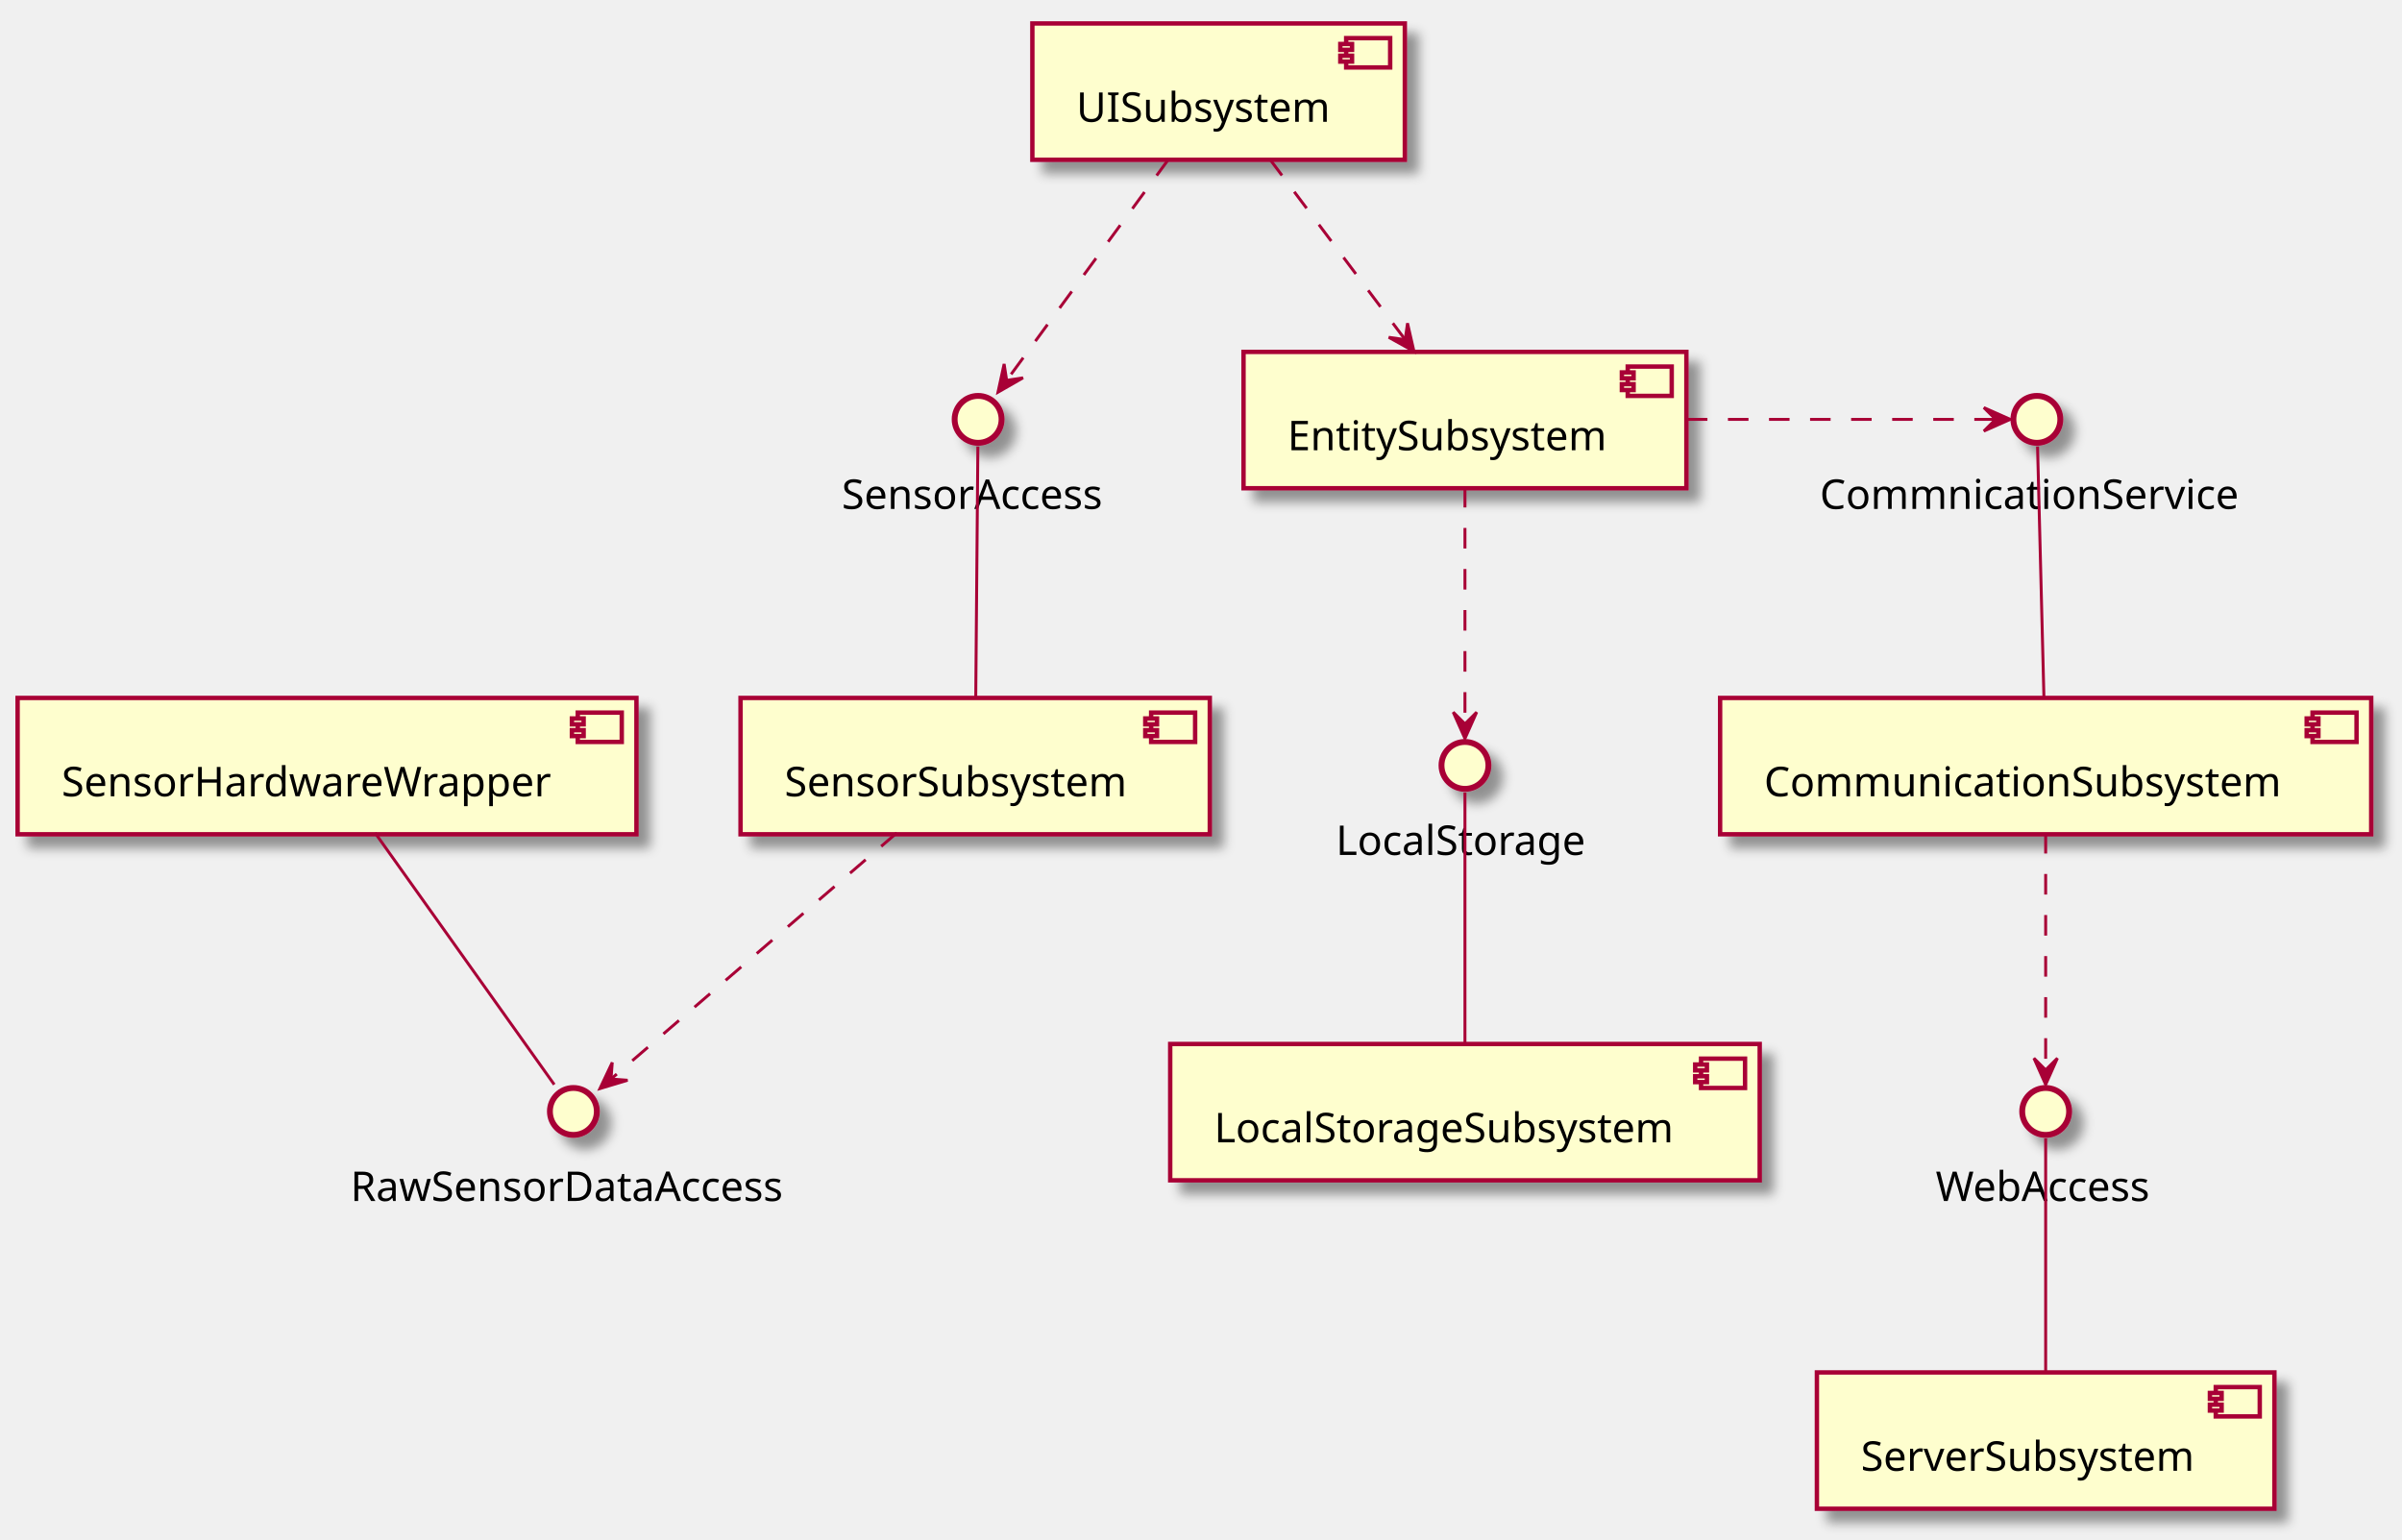
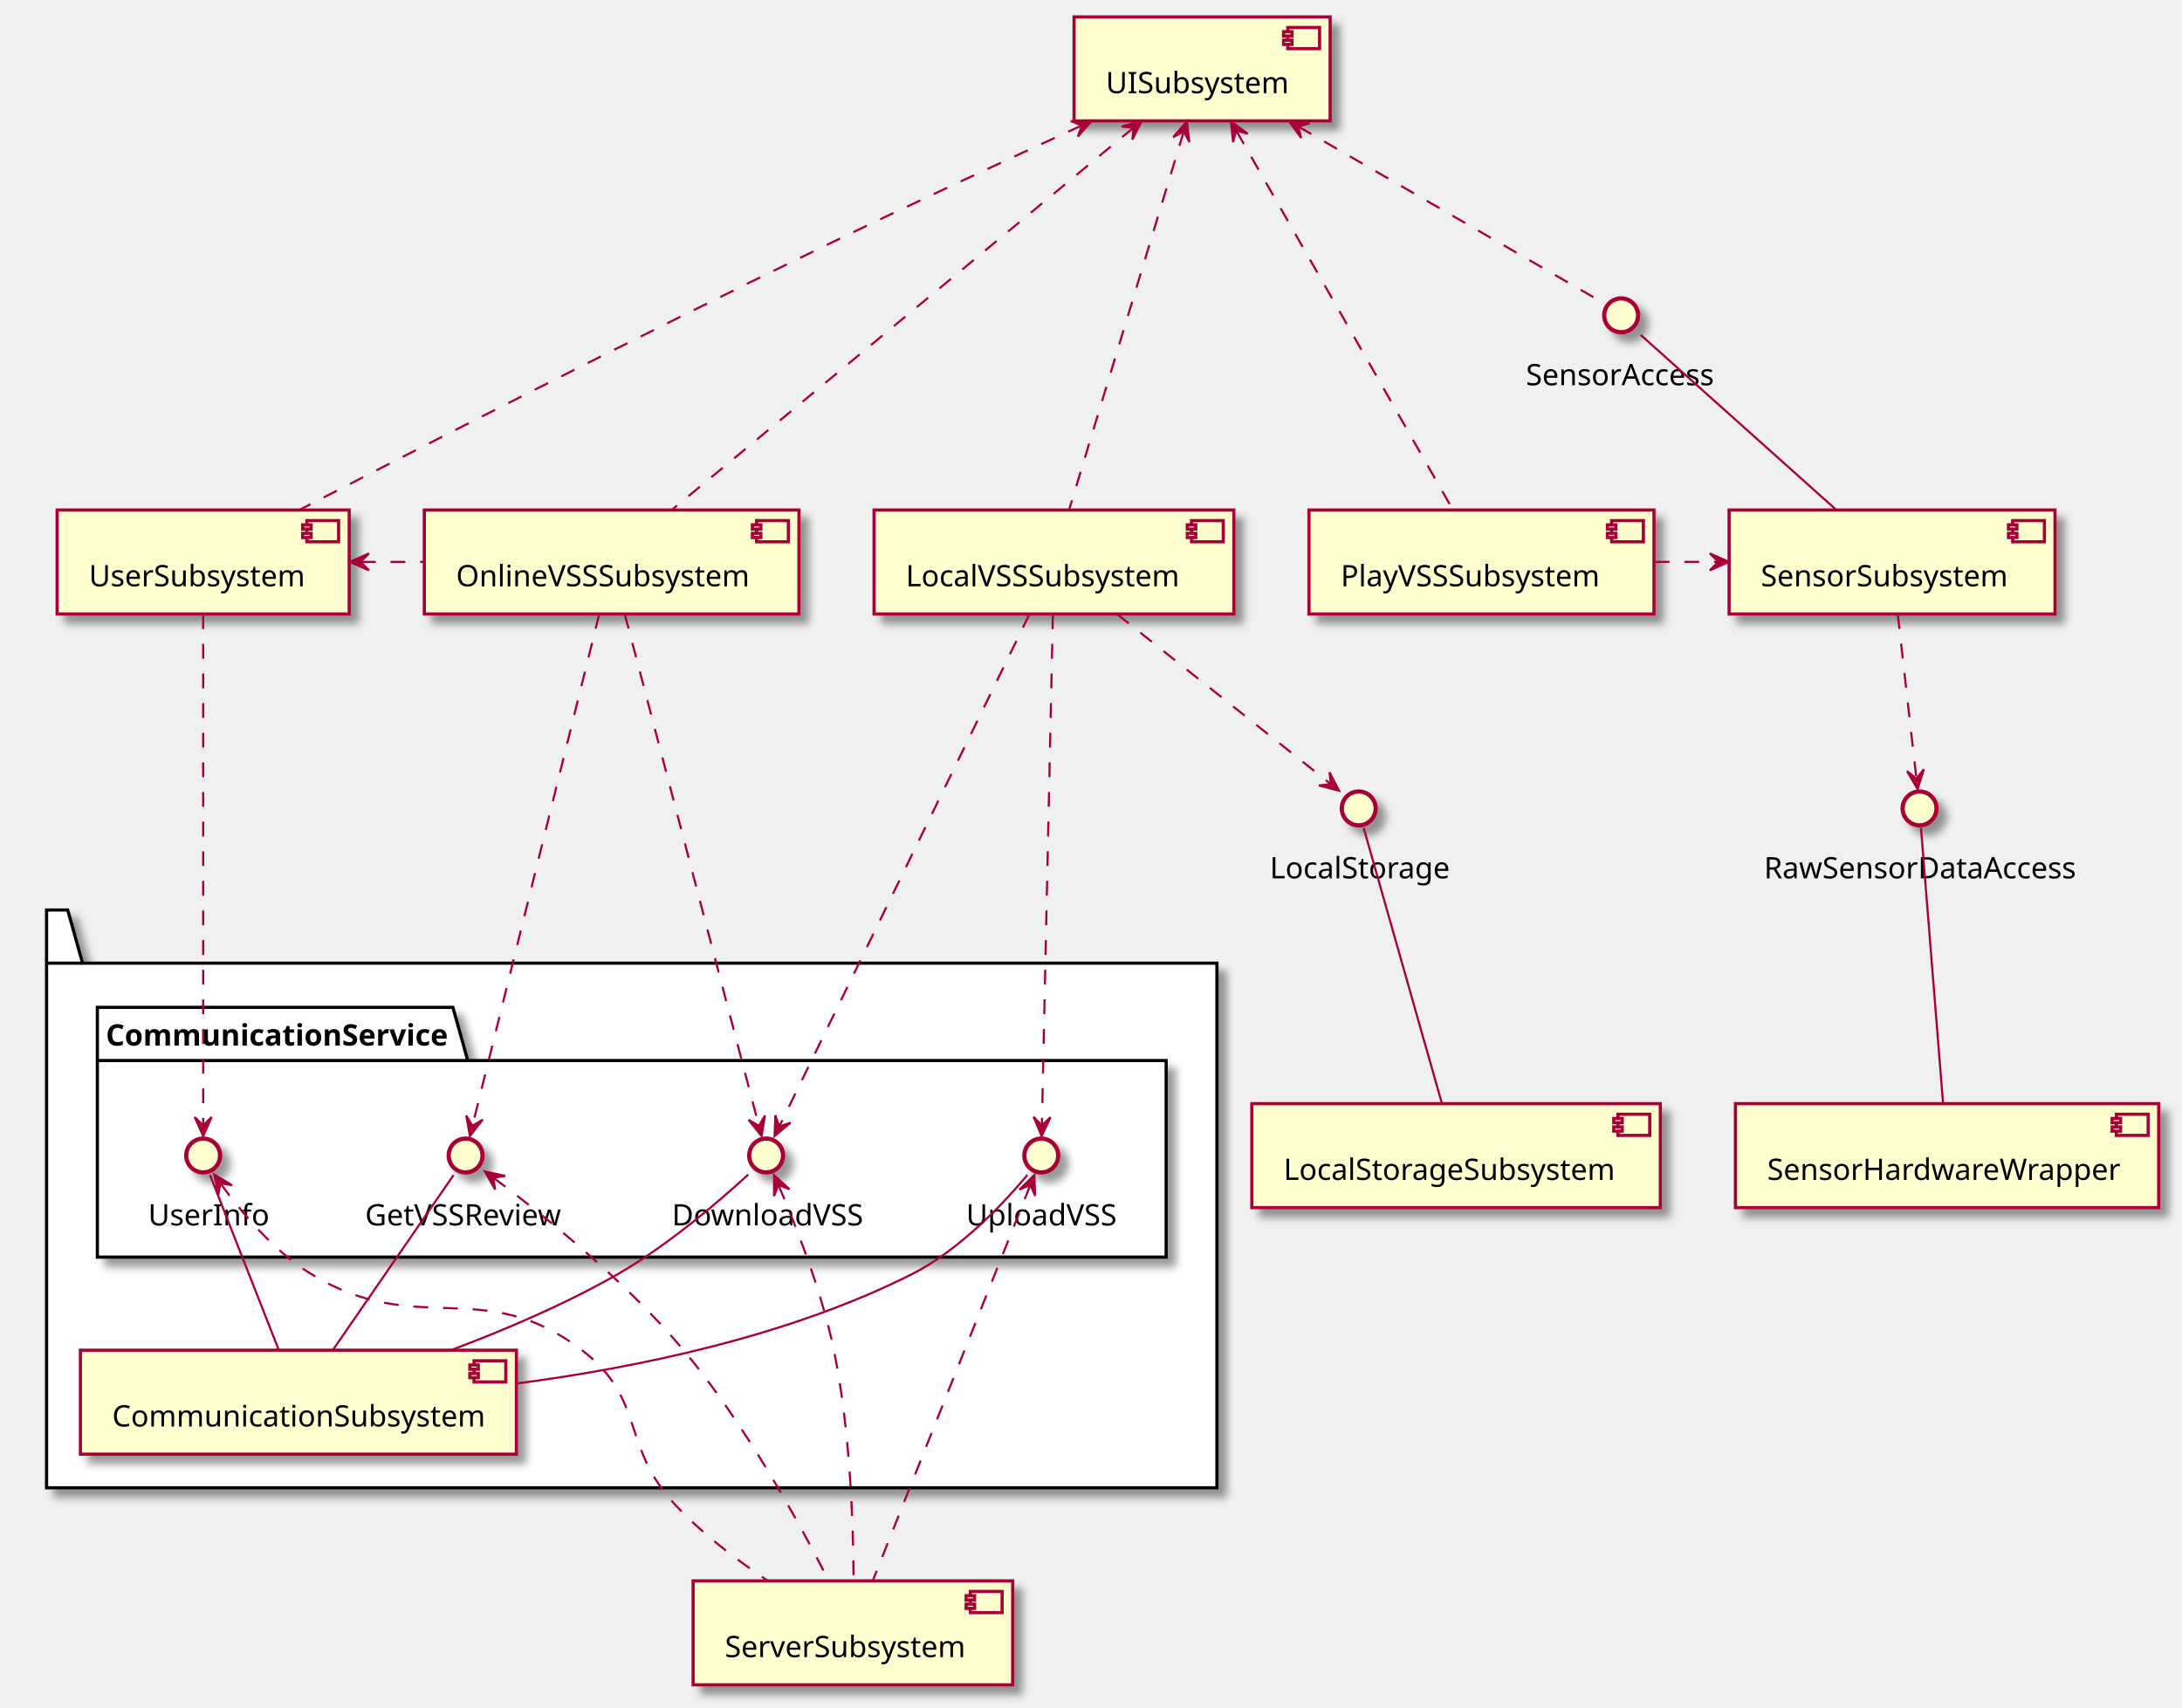
- <svg xmlns="http://www.w3.org/2000/svg" contentScriptType="application/ecmascript" contentStyleType="text/css" height="525px" preserveAspectRatio="none" style="width:819px;height:525px;" version="1.1" viewBox="0 0 819 525" width="819px" zoomAndPan="magnify">
+ <svg xmlns="http://www.w3.org/2000/svg" contentScriptType="application/ecmascript" contentStyleType="text/css" height="807px" preserveAspectRatio="none" style="width:1031px;height:807px;" version="1.1" viewBox="0 0 1031 807" width="1031px" zoomAndPan="magnify">
  <defs>
-     <filter height="300%" id="fuq2fgf0wqocr" width="300%" x="-1" y="-1">
+     <filter height="300%" id="f1hab7q4bra038" width="300%" x="-1" y="-1">
      <feGaussianBlur result="blurOut" stdDeviation="2.0" />
      <feColorMatrix in="blurOut" result="blurOut2" type="matrix" values="0 0 0 0 0 0 0 0 0 0 0 0 0 0 0 0 0 0 .4 0" />
      <feOffset dx="4.0" dy="4.0" in="blurOut2" result="blurOut3" />
      <feBlend in="SourceGraphic" in2="blurOut3" mode="normal" />
    </filter>
  </defs>
  <g>
-     <ellipse cx="697.5" cy="379" fill="#FEFECE" filter="url(#fuq2fgf0wqocr)" rx="8" ry="8" style="stroke: #A80036; stroke-width: 2.0;" />
-     <text fill="#000000" font-family="sans-serif" font-size="14" lengthAdjust="spacingAndGlyphs" textLength="75" x="660" y="409.535">WebAccess</text>
-     <ellipse cx="694.5" cy="143" fill="#FEFECE" filter="url(#fuq2fgf0wqocr)" rx="8" ry="8" style="stroke: #A80036; stroke-width: 2.0;" />
-     <text fill="#000000" font-family="sans-serif" font-size="14" lengthAdjust="spacingAndGlyphs" textLength="148" x="620.5" y="173.535">CommnicationService</text>
-     <ellipse cx="499.5" cy="261" fill="#FEFECE" filter="url(#fuq2fgf0wqocr)" rx="8" ry="8" style="stroke: #A80036; stroke-width: 2.0;" />
-     <text fill="#000000" font-family="sans-serif" font-size="14" lengthAdjust="spacingAndGlyphs" textLength="88" x="455.5" y="291.535">LocalStorage</text>
-     <ellipse cx="333.5" cy="143" fill="#FEFECE" filter="url(#fuq2fgf0wqocr)" rx="8" ry="8" style="stroke: #A80036; stroke-width: 2.0;" />
-     <text fill="#000000" font-family="sans-serif" font-size="14" lengthAdjust="spacingAndGlyphs" textLength="93" x="287" y="173.535">SensorAccess</text>
-     <ellipse cx="195.5" cy="379" fill="#FEFECE" filter="url(#fuq2fgf0wqocr)" rx="8" ry="8" style="stroke: #A80036; stroke-width: 2.0;" />
-     <text fill="#000000" font-family="sans-serif" font-size="14" lengthAdjust="spacingAndGlyphs" textLength="152" x="119.5" y="409.535">RawSensorDataAccess</text>
-     <rect fill="#FEFECE" filter="url(#fuq2fgf0wqocr)" height="46.488" style="stroke: #A80036; stroke-width: 1.5;" width="156" x="619.5" y="468" />
-     <rect fill="#FEFECE" height="10" style="stroke: #A80036; stroke-width: 1.5;" width="15" x="755.5" y="473" />
-     <rect fill="#FEFECE" height="2" style="stroke: #A80036; stroke-width: 1.5;" width="4" x="753.5" y="475" />
-     <rect fill="#FEFECE" height="2" style="stroke: #A80036; stroke-width: 1.5;" width="4" x="753.5" y="479" />
-     <text fill="#000000" font-family="sans-serif" font-size="14" lengthAdjust="spacingAndGlyphs" textLength="116" x="634.5" y="501.535">ServerSubsystem</text>
-     <rect fill="#FEFECE" filter="url(#fuq2fgf0wqocr)" height="46.488" style="stroke: #A80036; stroke-width: 1.5;" width="222" x="586.5" y="238" />
-     <rect fill="#FEFECE" height="10" style="stroke: #A80036; stroke-width: 1.5;" width="15" x="788.5" y="243" />
-     <rect fill="#FEFECE" height="2" style="stroke: #A80036; stroke-width: 1.5;" width="4" x="786.5" y="245" />
-     <rect fill="#FEFECE" height="2" style="stroke: #A80036; stroke-width: 1.5;" width="4" x="786.5" y="249" />
-     <text fill="#000000" font-family="sans-serif" font-size="14" lengthAdjust="spacingAndGlyphs" textLength="182" x="601.5" y="271.535">CommunicationSubsystem</text>
-     <rect fill="#FEFECE" filter="url(#fuq2fgf0wqocr)" height="46.488" style="stroke: #A80036; stroke-width: 1.5;" width="201" x="399" y="356" />
-     <rect fill="#FEFECE" height="10" style="stroke: #A80036; stroke-width: 1.5;" width="15" x="580" y="361" />
-     <rect fill="#FEFECE" height="2" style="stroke: #A80036; stroke-width: 1.5;" width="4" x="578" y="363" />
-     <rect fill="#FEFECE" height="2" style="stroke: #A80036; stroke-width: 1.5;" width="4" x="578" y="367" />
-     <text fill="#000000" font-family="sans-serif" font-size="14" lengthAdjust="spacingAndGlyphs" textLength="161" x="414" y="389.535">LocalStorageSubsystem</text>
-     <rect fill="#FEFECE" filter="url(#fuq2fgf0wqocr)" height="46.488" style="stroke: #A80036; stroke-width: 1.5;" width="151" x="424" y="120" />
-     <rect fill="#FEFECE" height="10" style="stroke: #A80036; stroke-width: 1.5;" width="15" x="555" y="125" />
-     <rect fill="#FEFECE" height="2" style="stroke: #A80036; stroke-width: 1.5;" width="4" x="553" y="127" />
-     <rect fill="#FEFECE" height="2" style="stroke: #A80036; stroke-width: 1.5;" width="4" x="553" y="131" />
-     <text fill="#000000" font-family="sans-serif" font-size="14" lengthAdjust="spacingAndGlyphs" textLength="111" x="439" y="153.535">EntitySubsystem</text>
-     <rect fill="#FEFECE" filter="url(#fuq2fgf0wqocr)" height="46.488" style="stroke: #A80036; stroke-width: 1.5;" width="160" x="252.5" y="238" />
-     <rect fill="#FEFECE" height="10" style="stroke: #A80036; stroke-width: 1.5;" width="15" x="392.5" y="243" />
-     <rect fill="#FEFECE" height="2" style="stroke: #A80036; stroke-width: 1.5;" width="4" x="390.5" y="245" />
-     <rect fill="#FEFECE" height="2" style="stroke: #A80036; stroke-width: 1.5;" width="4" x="390.5" y="249" />
-     <text fill="#000000" font-family="sans-serif" font-size="14" lengthAdjust="spacingAndGlyphs" textLength="120" x="267.5" y="271.535">SensorSubsystem</text>
-     <rect fill="#FEFECE" filter="url(#fuq2fgf0wqocr)" height="46.488" style="stroke: #A80036; stroke-width: 1.5;" width="127" x="352" y="8" />
-     <rect fill="#FEFECE" height="10" style="stroke: #A80036; stroke-width: 1.5;" width="15" x="459" y="13" />
-     <rect fill="#FEFECE" height="2" style="stroke: #A80036; stroke-width: 1.5;" width="4" x="457" y="15" />
-     <rect fill="#FEFECE" height="2" style="stroke: #A80036; stroke-width: 1.5;" width="4" x="457" y="19" />
-     <text fill="#000000" font-family="sans-serif" font-size="14" lengthAdjust="spacingAndGlyphs" textLength="87" x="367" y="41.535">UISubsystem</text>
-     <rect fill="#FEFECE" filter="url(#fuq2fgf0wqocr)" height="46.488" style="stroke: #A80036; stroke-width: 1.5;" width="211" x="6" y="238" />
-     <rect fill="#FEFECE" height="10" style="stroke: #A80036; stroke-width: 1.5;" width="15" x="197" y="243" />
-     <rect fill="#FEFECE" height="2" style="stroke: #A80036; stroke-width: 1.5;" width="4" x="195" y="245" />
-     <rect fill="#FEFECE" height="2" style="stroke: #A80036; stroke-width: 1.5;" width="4" x="195" y="249" />
-     <text fill="#000000" font-family="sans-serif" font-size="14" lengthAdjust="spacingAndGlyphs" textLength="171" x="21" y="271.535">SensorHardwareWrapper</text>
-     <path d="M697.5,388.165 C697.5,405.406 697.5,443.142 697.5,467.791 " fill="none" id="WA-ServerSubsystem" style="stroke: #A80036; stroke-width: 1.0;" />
-     <path d="M694.735,152.259 C695.199,170.514 696.245,211.64 696.909,237.757 " fill="none" id="CI-CommunicationSubsystem" style="stroke: #A80036; stroke-width: 1.0;" />
-     <path d="M499.5,270.259 C499.5,288.514 499.5,329.64 499.5,355.757 " fill="none" id="LS-LocalStorageSubsystem" style="stroke: #A80036; stroke-width: 1.0;" />
-     <path d="M333.421,152.259 C333.267,170.514 332.918,211.64 332.697,237.757 " fill="none" id="SA-SensorSubsystem" style="stroke: #A80036; stroke-width: 1.0;" />
-     <path d="M697.5,284.032 C697.5,307.941 697.5,344.595 697.5,364.655 " fill="none" id="CommunicationSubsystem-WA" style="stroke: #A80036; stroke-width: 1.0; stroke-dasharray: 7.0,7.0;" />
-     <polygon fill="#A80036" points="697.5,369.849,701.5,360.849,697.5,364.849,693.5,360.849,697.5,369.849" style="stroke: #A80036; stroke-width: 1.0;" />
-     <path d="M499.5,166.032 C499.5,189.941 499.5,226.595 499.5,246.655 " fill="none" id="EntitySubsystem-LS" style="stroke: #A80036; stroke-width: 1.0; stroke-dasharray: 7.0,7.0;" />
-     <polygon fill="#A80036" points="499.5,251.849,503.5,242.849,499.5,246.849,495.5,242.849,499.5,251.849" style="stroke: #A80036; stroke-width: 1.0;" />
-     <path d="M575.171,143 C617.566,143 665.764,143 685.428,143 " fill="none" id="EntitySubsystem-CI" style="stroke: #A80036; stroke-width: 1.0; stroke-dasharray: 7.0,7.0;" />
-     <polygon fill="#A80036" points="685.428,143,676.428,139,680.428,143,676.428,147,685.428,143" style="stroke: #A80036; stroke-width: 1.0;" />
-     <path d="M398.51,54.206 C381.903,76.888 357.183,110.653 343.507,129.331 " fill="none" id="UISubsystem-SA" style="stroke: #A80036; stroke-width: 1.0; stroke-dasharray: 7.0,7.0;" />
-     <polygon fill="#A80036" points="340.28,133.739,348.824,128.841,343.234,129.705,342.37,124.115,340.28,133.739" style="stroke: #A80036; stroke-width: 1.0;" />
-     <path d="M432.905,54.206 C446.308,72.077 464.87,96.826 478.993,115.658 " fill="none" id="UISubsystem-EntitySubsystem" style="stroke: #A80036; stroke-width: 1.0; stroke-dasharray: 7.0,7.0;" />
-     <polygon fill="#A80036" points="482.117,119.823,479.917,110.223,479.117,115.823,473.517,115.023,482.117,119.823" style="stroke: #A80036; stroke-width: 1.0;" />
-     <path d="M127.895,284.032 C146.516,310.189 175.994,351.599 188.986,369.849 " fill="none" id="SensorHardwareWrapper-BC" style="stroke: #A80036; stroke-width: 1.0;" />
-     <path d="M305.76,284.032 C276.437,309.288 230.605,348.764 208.409,367.882 " fill="none" id="SensorSubsystem-BC" style="stroke: #A80036; stroke-width: 1.0; stroke-dasharray: 7.0,7.0;" />
-     <polygon fill="#A80036" points="204.549,371.206,213.978,368.364,208.337,367.943,208.757,362.302,204.549,371.206" style="stroke: #A80036; stroke-width: 1.0;" />
+     <polygon fill="#FFFFFF" filter="url(#f1hab7q4bra038)" points="22,430,32,430,39,455.12,575,455.12,575,703,22,703,22,430" style="stroke: #000000; stroke-width: 1.5;" />
+     <line style="stroke: #000000; stroke-width: 1.5;" x1="22" x2="39" y1="455.12" y2="455.12" />
+     <text fill="#000000" font-family="sans-serif" font-size="14" font-weight="bold" lengthAdjust="spacingAndGlyphs" textLength="0" x="30" y="448.044" />
+     <polygon fill="#FFFFFF" filter="url(#f1hab7q4bra038)" points="46,476,214,476,221,501.12,551,501.12,551,594,46,594,46,476" style="stroke: #000000; stroke-width: 1.5;" />
+     <line style="stroke: #000000; stroke-width: 1.5;" x1="46" x2="221" y1="501.12" y2="501.12" />
+     <text fill="#000000" font-family="sans-serif" font-size="14" font-weight="bold" lengthAdjust="spacingAndGlyphs" textLength="162" x="50" y="494.044">CommunicationService</text>
+     <rect fill="#FEFECE" filter="url(#f1hab7q4bra038)" height="49.12" style="stroke: #A80036; stroke-width: 1.5;" width="206" x="38" y="638" />
+     <rect fill="#FEFECE" height="10" style="stroke: #A80036; stroke-width: 1.5;" width="15" x="224" y="643" />
+     <rect fill="#FEFECE" height="2" style="stroke: #A80036; stroke-width: 1.5;" width="4" x="222" y="645" />
+     <rect fill="#FEFECE" height="2" style="stroke: #A80036; stroke-width: 1.5;" width="4" x="222" y="649" />
+     <text fill="#000000" font-family="sans-serif" font-size="14" lengthAdjust="spacingAndGlyphs" textLength="166" x="53" y="674.044">CommunicationSubsystem</text>
+     <ellipse cx="492" cy="546" fill="#FEFECE" filter="url(#f1hab7q4bra038)" rx="8" ry="8" style="stroke: #A80036; stroke-width: 2.0;" />
+     <text fill="#000000" font-family="sans-serif" font-size="14" lengthAdjust="spacingAndGlyphs" textLength="71" x="456.5" y="579.044">UploadVSS</text>
+     <ellipse cx="362" cy="546" fill="#FEFECE" filter="url(#f1hab7q4bra038)" rx="8" ry="8" style="stroke: #A80036; stroke-width: 2.0;" />
+     <text fill="#000000" font-family="sans-serif" font-size="14" lengthAdjust="spacingAndGlyphs" textLength="89" x="317.5" y="579.044">DownloadVSS</text>
+     <ellipse cx="220" cy="546" fill="#FEFECE" filter="url(#f1hab7q4bra038)" rx="8" ry="8" style="stroke: #A80036; stroke-width: 2.0;" />
+     <text fill="#000000" font-family="sans-serif" font-size="14" lengthAdjust="spacingAndGlyphs" textLength="95" x="172.5" y="579.044">GetVSSReview</text>
+     <ellipse cx="96" cy="546" fill="#FEFECE" filter="url(#f1hab7q4bra038)" rx="8" ry="8" style="stroke: #A80036; stroke-width: 2.0;" />
+     <text fill="#000000" font-family="sans-serif" font-size="14" lengthAdjust="spacingAndGlyphs" textLength="52" x="70" y="579.044">UserInfo</text>
+     <ellipse cx="642" cy="382" fill="#FEFECE" filter="url(#f1hab7q4bra038)" rx="8" ry="8" style="stroke: #A80036; stroke-width: 2.0;" />
+     <text fill="#000000" font-family="sans-serif" font-size="14" lengthAdjust="spacingAndGlyphs" textLength="84" x="600" y="415.044">LocalStorage</text>
+     <ellipse cx="766" cy="149" fill="#FEFECE" filter="url(#f1hab7q4bra038)" rx="8" ry="8" style="stroke: #A80036; stroke-width: 2.0;" />
+     <text fill="#000000" font-family="sans-serif" font-size="14" lengthAdjust="spacingAndGlyphs" textLength="90" x="721" y="182.044">SensorAccess</text>
+     <ellipse cx="907" cy="382" fill="#FEFECE" filter="url(#f1hab7q4bra038)" rx="8" ry="8" style="stroke: #A80036; stroke-width: 2.0;" />
+     <text fill="#000000" font-family="sans-serif" font-size="14" lengthAdjust="spacingAndGlyphs" textLength="147" x="833.5" y="415.044">RawSensorDataAccess</text>
+     <rect fill="#FEFECE" filter="url(#f1hab7q4bra038)" height="49.12" style="stroke: #A80036; stroke-width: 1.5;" width="170" x="413" y="241" />
+     <rect fill="#FEFECE" height="10" style="stroke: #A80036; stroke-width: 1.5;" width="15" x="563" y="246" />
+     <rect fill="#FEFECE" height="2" style="stroke: #A80036; stroke-width: 1.5;" width="4" x="561" y="248" />
+     <rect fill="#FEFECE" height="2" style="stroke: #A80036; stroke-width: 1.5;" width="4" x="561" y="252" />
+     <text fill="#000000" font-family="sans-serif" font-size="14" lengthAdjust="spacingAndGlyphs" textLength="130" x="428" y="277.044">LocalVSSSubsystem</text>
+     <rect fill="#FEFECE" filter="url(#f1hab7q4bra038)" height="49.12" style="stroke: #A80036; stroke-width: 1.5;" width="177" x="200.5" y="241" />
+     <rect fill="#FEFECE" height="10" style="stroke: #A80036; stroke-width: 1.5;" width="15" x="357.5" y="246" />
+     <rect fill="#FEFECE" height="2" style="stroke: #A80036; stroke-width: 1.5;" width="4" x="355.5" y="248" />
+     <rect fill="#FEFECE" height="2" style="stroke: #A80036; stroke-width: 1.5;" width="4" x="355.5" y="252" />
+     <text fill="#000000" font-family="sans-serif" font-size="14" lengthAdjust="spacingAndGlyphs" textLength="137" x="215.5" y="277.044">OnlineVSSSubsystem</text>
+     <rect fill="#FEFECE" filter="url(#f1hab7q4bra038)" height="49.12" style="stroke: #A80036; stroke-width: 1.5;" width="163" x="618.5" y="241" />
+     <rect fill="#FEFECE" height="10" style="stroke: #A80036; stroke-width: 1.5;" width="15" x="761.5" y="246" />
+     <rect fill="#FEFECE" height="2" style="stroke: #A80036; stroke-width: 1.5;" width="4" x="759.5" y="248" />
+     <rect fill="#FEFECE" height="2" style="stroke: #A80036; stroke-width: 1.5;" width="4" x="759.5" y="252" />
+     <text fill="#000000" font-family="sans-serif" font-size="14" lengthAdjust="spacingAndGlyphs" textLength="123" x="633.5" y="277.044">PlayVSSSubsystem</text>
+     <rect fill="#FEFECE" filter="url(#f1hab7q4bra038)" height="49.12" style="stroke: #A80036; stroke-width: 1.5;" width="154" x="817" y="241" />
+     <rect fill="#FEFECE" height="10" style="stroke: #A80036; stroke-width: 1.5;" width="15" x="951" y="246" />
+     <rect fill="#FEFECE" height="2" style="stroke: #A80036; stroke-width: 1.5;" width="4" x="949" y="248" />
+     <rect fill="#FEFECE" height="2" style="stroke: #A80036; stroke-width: 1.5;" width="4" x="949" y="252" />
+     <text fill="#000000" font-family="sans-serif" font-size="14" lengthAdjust="spacingAndGlyphs" textLength="114" x="832" y="277.044">SensorSubsystem</text>
+     <rect fill="#FEFECE" filter="url(#f1hab7q4bra038)" height="49.12" style="stroke: #A80036; stroke-width: 1.5;" width="200" x="820" y="521.5" />
+     <rect fill="#FEFECE" height="10" style="stroke: #A80036; stroke-width: 1.5;" width="15" x="1000" y="526.5" />
+     <rect fill="#FEFECE" height="2" style="stroke: #A80036; stroke-width: 1.5;" width="4" x="998" y="528.5" />
+     <rect fill="#FEFECE" height="2" style="stroke: #A80036; stroke-width: 1.5;" width="4" x="998" y="532.5" />
+     <text fill="#000000" font-family="sans-serif" font-size="14" lengthAdjust="spacingAndGlyphs" textLength="160" x="835" y="557.544">SensorHardwareWrapper</text>
+     <rect fill="#FEFECE" filter="url(#f1hab7q4bra038)" height="49.12" style="stroke: #A80036; stroke-width: 1.5;" width="193" x="591.5" y="521.5" />
+     <rect fill="#FEFECE" height="10" style="stroke: #A80036; stroke-width: 1.5;" width="15" x="764.5" y="526.5" />
+     <rect fill="#FEFECE" height="2" style="stroke: #A80036; stroke-width: 1.5;" width="4" x="762.5" y="528.5" />
+     <rect fill="#FEFECE" height="2" style="stroke: #A80036; stroke-width: 1.5;" width="4" x="762.5" y="532.5" />
+     <text fill="#000000" font-family="sans-serif" font-size="14" lengthAdjust="spacingAndGlyphs" textLength="153" x="606.5" y="557.544">LocalStorageSubsystem</text>
+     <rect fill="#FEFECE" filter="url(#f1hab7q4bra038)" height="49.12" style="stroke: #A80036; stroke-width: 1.5;" width="121" x="507.5" y="8" />
+     <rect fill="#FEFECE" height="10" style="stroke: #A80036; stroke-width: 1.5;" width="15" x="608.5" y="13" />
+     <rect fill="#FEFECE" height="2" style="stroke: #A80036; stroke-width: 1.5;" width="4" x="606.5" y="15" />
+     <rect fill="#FEFECE" height="2" style="stroke: #A80036; stroke-width: 1.5;" width="4" x="606.5" y="19" />
+     <text fill="#000000" font-family="sans-serif" font-size="14" lengthAdjust="spacingAndGlyphs" textLength="81" x="522.5" y="44.044">UISubsystem</text>
+     <rect fill="#FEFECE" filter="url(#f1hab7q4bra038)" height="49.12" style="stroke: #A80036; stroke-width: 1.5;" width="138" x="27" y="241" />
+     <rect fill="#FEFECE" height="10" style="stroke: #A80036; stroke-width: 1.5;" width="15" x="145" y="246" />
+     <rect fill="#FEFECE" height="2" style="stroke: #A80036; stroke-width: 1.5;" width="4" x="143" y="248" />
+     <rect fill="#FEFECE" height="2" style="stroke: #A80036; stroke-width: 1.5;" width="4" x="143" y="252" />
+     <text fill="#000000" font-family="sans-serif" font-size="14" lengthAdjust="spacingAndGlyphs" textLength="98" x="42" y="277.044">UserSubsystem</text>
+     <rect fill="#FEFECE" filter="url(#f1hab7q4bra038)" height="49.12" style="stroke: #A80036; stroke-width: 1.5;" width="151" x="327.5" y="747" />
+     <rect fill="#FEFECE" height="10" style="stroke: #A80036; stroke-width: 1.5;" width="15" x="458.5" y="752" />
+     <rect fill="#FEFECE" height="2" style="stroke: #A80036; stroke-width: 1.5;" width="4" x="456.5" y="754" />
+     <rect fill="#FEFECE" height="2" style="stroke: #A80036; stroke-width: 1.5;" width="4" x="456.5" y="758" />
+     <text fill="#000000" font-family="sans-serif" font-size="14" lengthAdjust="spacingAndGlyphs" textLength="111" x="342.5" y="783.044">ServerSubsystem</text>
+     <path d="M485.462,555.195 C475.221,567.433 454.161,590.292 431,602 C372.976,631.331 301.486,646.203 244.005,653.744 " fill="none" id="UL-CommunicationSubsystem" style="stroke: #A80036; stroke-width: 1.0;" />
+     <path d="M353.536,555.005 C340.936,566.592 316.133,588.161 292,602 C267.434,616.087 238.885,628.283 213.266,637.903 " fill="none" id="DL-CommunicationSubsystem" style="stroke: #A80036; stroke-width: 1.0;" />
+     <path d="M214.319,555.235 C202.573,572.259 175.231,611.886 157.459,637.645 " fill="none" id="GR-CommunicationSubsystem" style="stroke: #A80036; stroke-width: 1.0;" />
+     <path d="M99.236,555.235 C105.927,572.259 121.501,611.886 131.625,637.645 " fill="none" id="US-CommunicationSubsystem" style="stroke: #A80036; stroke-width: 1.0;" />
+     <path d="M775.205,158.235 C794.294,175.31 838.804,215.125 867.592,240.878 " fill="none" id="SA-SensorSubsystem" style="stroke: #A80036; stroke-width: 1.0;" />
+     <path d="M907.663,391.256 C909.572,415.048 915.137,484.403 918.097,521.288 " fill="none" id="BC-SensorHardwareWrapper" style="stroke: #A80036; stroke-width: 1.0;" />
+     <path d="M896.694,290.224 C899.349,313.613 903.313,348.529 905.469,367.518 " fill="none" id="SensorSubsystem-BC" style="stroke: #A80036; stroke-width: 1.0; stroke-dasharray: 7.0,7.0;" />
+     <polygon fill="#A80036" points="906.077,372.87,909.038,363.477,905.514,367.902,901.089,364.377,906.077,372.87" style="stroke: #A80036; stroke-width: 1.0;" />
+     <path d="M644.344,391.256 C651.1,415.048 670.793,484.403 681.267,521.288 " fill="none" id="LS-LocalStorageSubsystem" style="stroke: #A80036; stroke-width: 1.0;" />
+     <path d="M527.837,290.224 C558.858,314.891 606.002,352.377 628.773,370.483 " fill="none" id="LocalVSSSubsystem-LS" style="stroke: #A80036; stroke-width: 1.0; stroke-dasharray: 7.0,7.0;" />
+     <polygon fill="#A80036" points="632.732,373.63,628.177,364.898,628.818,370.518,623.198,371.159,632.732,373.63" style="stroke: #A80036; stroke-width: 1.0;" />
+     <path d="M170.521,265.5 C180.392,265.5 190.263,265.5 200.133,265.5 " fill="none" id="UserSubsystem-OnlineVSSSubsystem" style="stroke: #A80036; stroke-width: 1.0; stroke-dasharray: 7.0,7.0;" />
+     <polygon fill="#A80036" points="165.359,265.5,174.359,269.5,170.359,265.5,174.359,261.5,165.359,265.5" style="stroke: #A80036; stroke-width: 1.0;" />
+     <path d="M781.844,265.5 C791.793,265.5 801.741,265.5 811.69,265.5 " fill="none" id="PlayVSSSubsystem-SensorSubsystem" style="stroke: #A80036; stroke-width: 1.0; stroke-dasharray: 7.0,7.0;" />
+     <polygon fill="#A80036" points="816.893,265.5,807.893,261.5,811.893,265.5,807.893,269.5,816.893,265.5" style="stroke: #A80036; stroke-width: 1.0;" />
+     <path d="M486.78,560.108 C472.241,596.62 431.123,699.876 412.443,746.786 " fill="none" id="UL-ServerSubsystem" style="stroke: #A80036; stroke-width: 1.0; stroke-dasharray: 7.0,7.0;" />
+     <polygon fill="#A80036" points="488.727,555.22,481.681,562.102,486.877,559.865,489.113,565.061,488.727,555.22" style="stroke: #A80036; stroke-width: 1.0;" />
+     <path d="M367.938,560.243 C375.454,577.676 388.126,609.459 394,638 C401.716,675.488 403.209,720.071 403.306,746.785 " fill="none" id="DL-ServerSubsystem" style="stroke: #A80036; stroke-width: 1.0; stroke-dasharray: 7.0,7.0;" />
+     <polygon fill="#A80036" points="365.785,555.314,365.722,565.163,367.787,559.896,373.053,561.96,365.785,555.314" style="stroke: #A80036; stroke-width: 1.0;" />
+     <path d="M233.214,556.565 C254.008,572.053 294.89,604.299 323,638 C351.916,672.667 377.333,718.897 391.39,746.583 " fill="none" id="GR-ServerSubsystem" style="stroke: #A80036; stroke-width: 1.0; stroke-dasharray: 7.0,7.0;" />
+     <polygon fill="#A80036" points="229.093,553.521,233.952,562.088,233.114,556.493,238.708,555.655,229.093,553.521" style="stroke: #A80036; stroke-width: 1.0;" />
+     <path d="M104.283,559.329 C113.34,571.873 128.99,590.992 147,602 C197.423,632.82 228,602.176 275,638 C305.128,660.964 293.221,683.242 319,711 C331.648,724.619 347.883,736.992 362.703,746.884 " fill="none" id="US-ServerSubsystem" style="stroke: #A80036; stroke-width: 1.0; stroke-dasharray: 7.0,7.0;" />
+     <polygon fill="#A80036" points="101.252,555.032,103.17,564.692,104.133,559.118,109.707,560.082,101.252,555.032" style="stroke: #A80036; stroke-width: 1.0;" />
+     <path d="M497.488,290.245 C496.271,346.758 493.232,487.805 492.286,531.727 " fill="none" id="LocalVSSSubsystem-UL" style="stroke: #A80036; stroke-width: 1.0; stroke-dasharray: 7.0,7.0;" />
+     <polygon fill="#A80036" points="492.176,536.816,496.37,527.905,492.285,531.817,488.372,527.731,492.176,536.816" style="stroke: #A80036; stroke-width: 1.0;" />
+     <path d="M486.405,290.245 C458.695,346.988 389.368,488.955 368.222,532.259 " fill="none" id="LocalVSSSubsystem-DL" style="stroke: #A80036; stroke-width: 1.0; stroke-dasharray: 7.0,7.0;" />
+     <polygon fill="#A80036" points="365.997,536.816,373.541,530.484,368.191,532.323,366.352,526.974,365.997,536.816" style="stroke: #A80036; stroke-width: 1.0;" />
+     <path d="M295.224,290.245 C310.037,346.758 347.008,487.805 358.521,531.727 " fill="none" id="OnlineVSSSubsystem-DL" style="stroke: #A80036; stroke-width: 1.0; stroke-dasharray: 7.0,7.0;" />
+     <polygon fill="#A80036" points="359.855,536.816,361.441,527.096,358.587,531.98,353.703,529.125,359.855,536.816" style="stroke: #A80036; stroke-width: 1.0;" />
+     <path d="M283.117,290.245 C269.116,346.758 234.17,487.805 223.288,531.727 " fill="none" id="OnlineVSSSubsystem-GR" style="stroke: #A80036; stroke-width: 1.0; stroke-dasharray: 7.0,7.0;" />
+     <polygon fill="#A80036" points="222.028,536.816,228.074,529.041,223.23,531.962,220.308,527.119,222.028,536.816" style="stroke: #A80036; stroke-width: 1.0;" />
+     <path d="M96,290.245 C96,346.758 96,487.805 96,531.727 " fill="none" id="UserSubsystem-US" style="stroke: #A80036; stroke-width: 1.0; stroke-dasharray: 7.0,7.0;" />
+     <polygon fill="#A80036" points="96,536.816,100,527.816,96,531.816,92,527.816,96,536.816" style="stroke: #A80036; stroke-width: 1.0;" />
+     <path d="M511.079,59.316 C475.552,75.575 428.946,97.168 388,117 C300.21,159.521 198.786,211.378 141.536,240.905 " fill="none" id="UISubsystem-UserSubsystem" style="stroke: #A80036; stroke-width: 1.0; stroke-dasharray: 7.0,7.0;" />
+     <polygon fill="#A80036" points="515.796,57.159,505.948,57.265,511.249,59.239,509.276,64.54,515.796,57.159" style="stroke: #A80036; stroke-width: 1.0;" />
+     <path d="M535.594,60.33 C480.642,105.829 370.056,197.389 317.715,240.725 " fill="none" id="UISubsystem-OnlineVSSSubsystem" style="stroke: #A80036; stroke-width: 1.0; stroke-dasharray: 7.0,7.0;" />
+     <polygon fill="#A80036" points="539.453,57.135,529.97,59.793,535.602,60.324,535.071,65.956,539.453,57.135" style="stroke: #A80036; stroke-width: 1.0;" />
+     <path d="M559.299,62.214 C545.324,108.332 518.135,198.054 505.188,240.779 " fill="none" id="UISubsystem-LocalVSSSubsystem" style="stroke: #A80036; stroke-width: 1.0; stroke-dasharray: 7.0,7.0;" />
+     <polygon fill="#A80036" points="560.772,57.351,554.333,64.804,559.322,62.136,561.99,67.124,560.772,57.351" style="stroke: #A80036; stroke-width: 1.0;" />
+     <path d="M584.248,61.935 C610.554,107.969 661.981,197.967 686.445,240.779 " fill="none" id="UISubsystem-PlayVSSSubsystem" style="stroke: #A80036; stroke-width: 1.0; stroke-dasharray: 7.0,7.0;" />
+     <polygon fill="#A80036" points="581.629,57.351,582.62,67.15,584.109,61.693,589.566,63.182,581.629,57.351" style="stroke: #A80036; stroke-width: 1.0;" />
+     <path d="M613.542,59.836 C660.992,87.276 731.844,128.248 756.857,142.713 " fill="none" id="UISubsystem-SA" style="stroke: #A80036; stroke-width: 1.0; stroke-dasharray: 7.0,7.0;" />
+     <polygon fill="#A80036" points="609.026,57.224,614.814,65.193,613.354,59.727,618.819,58.268,609.026,57.224" style="stroke: #A80036; stroke-width: 1.0;" />
  </g>
</svg>
